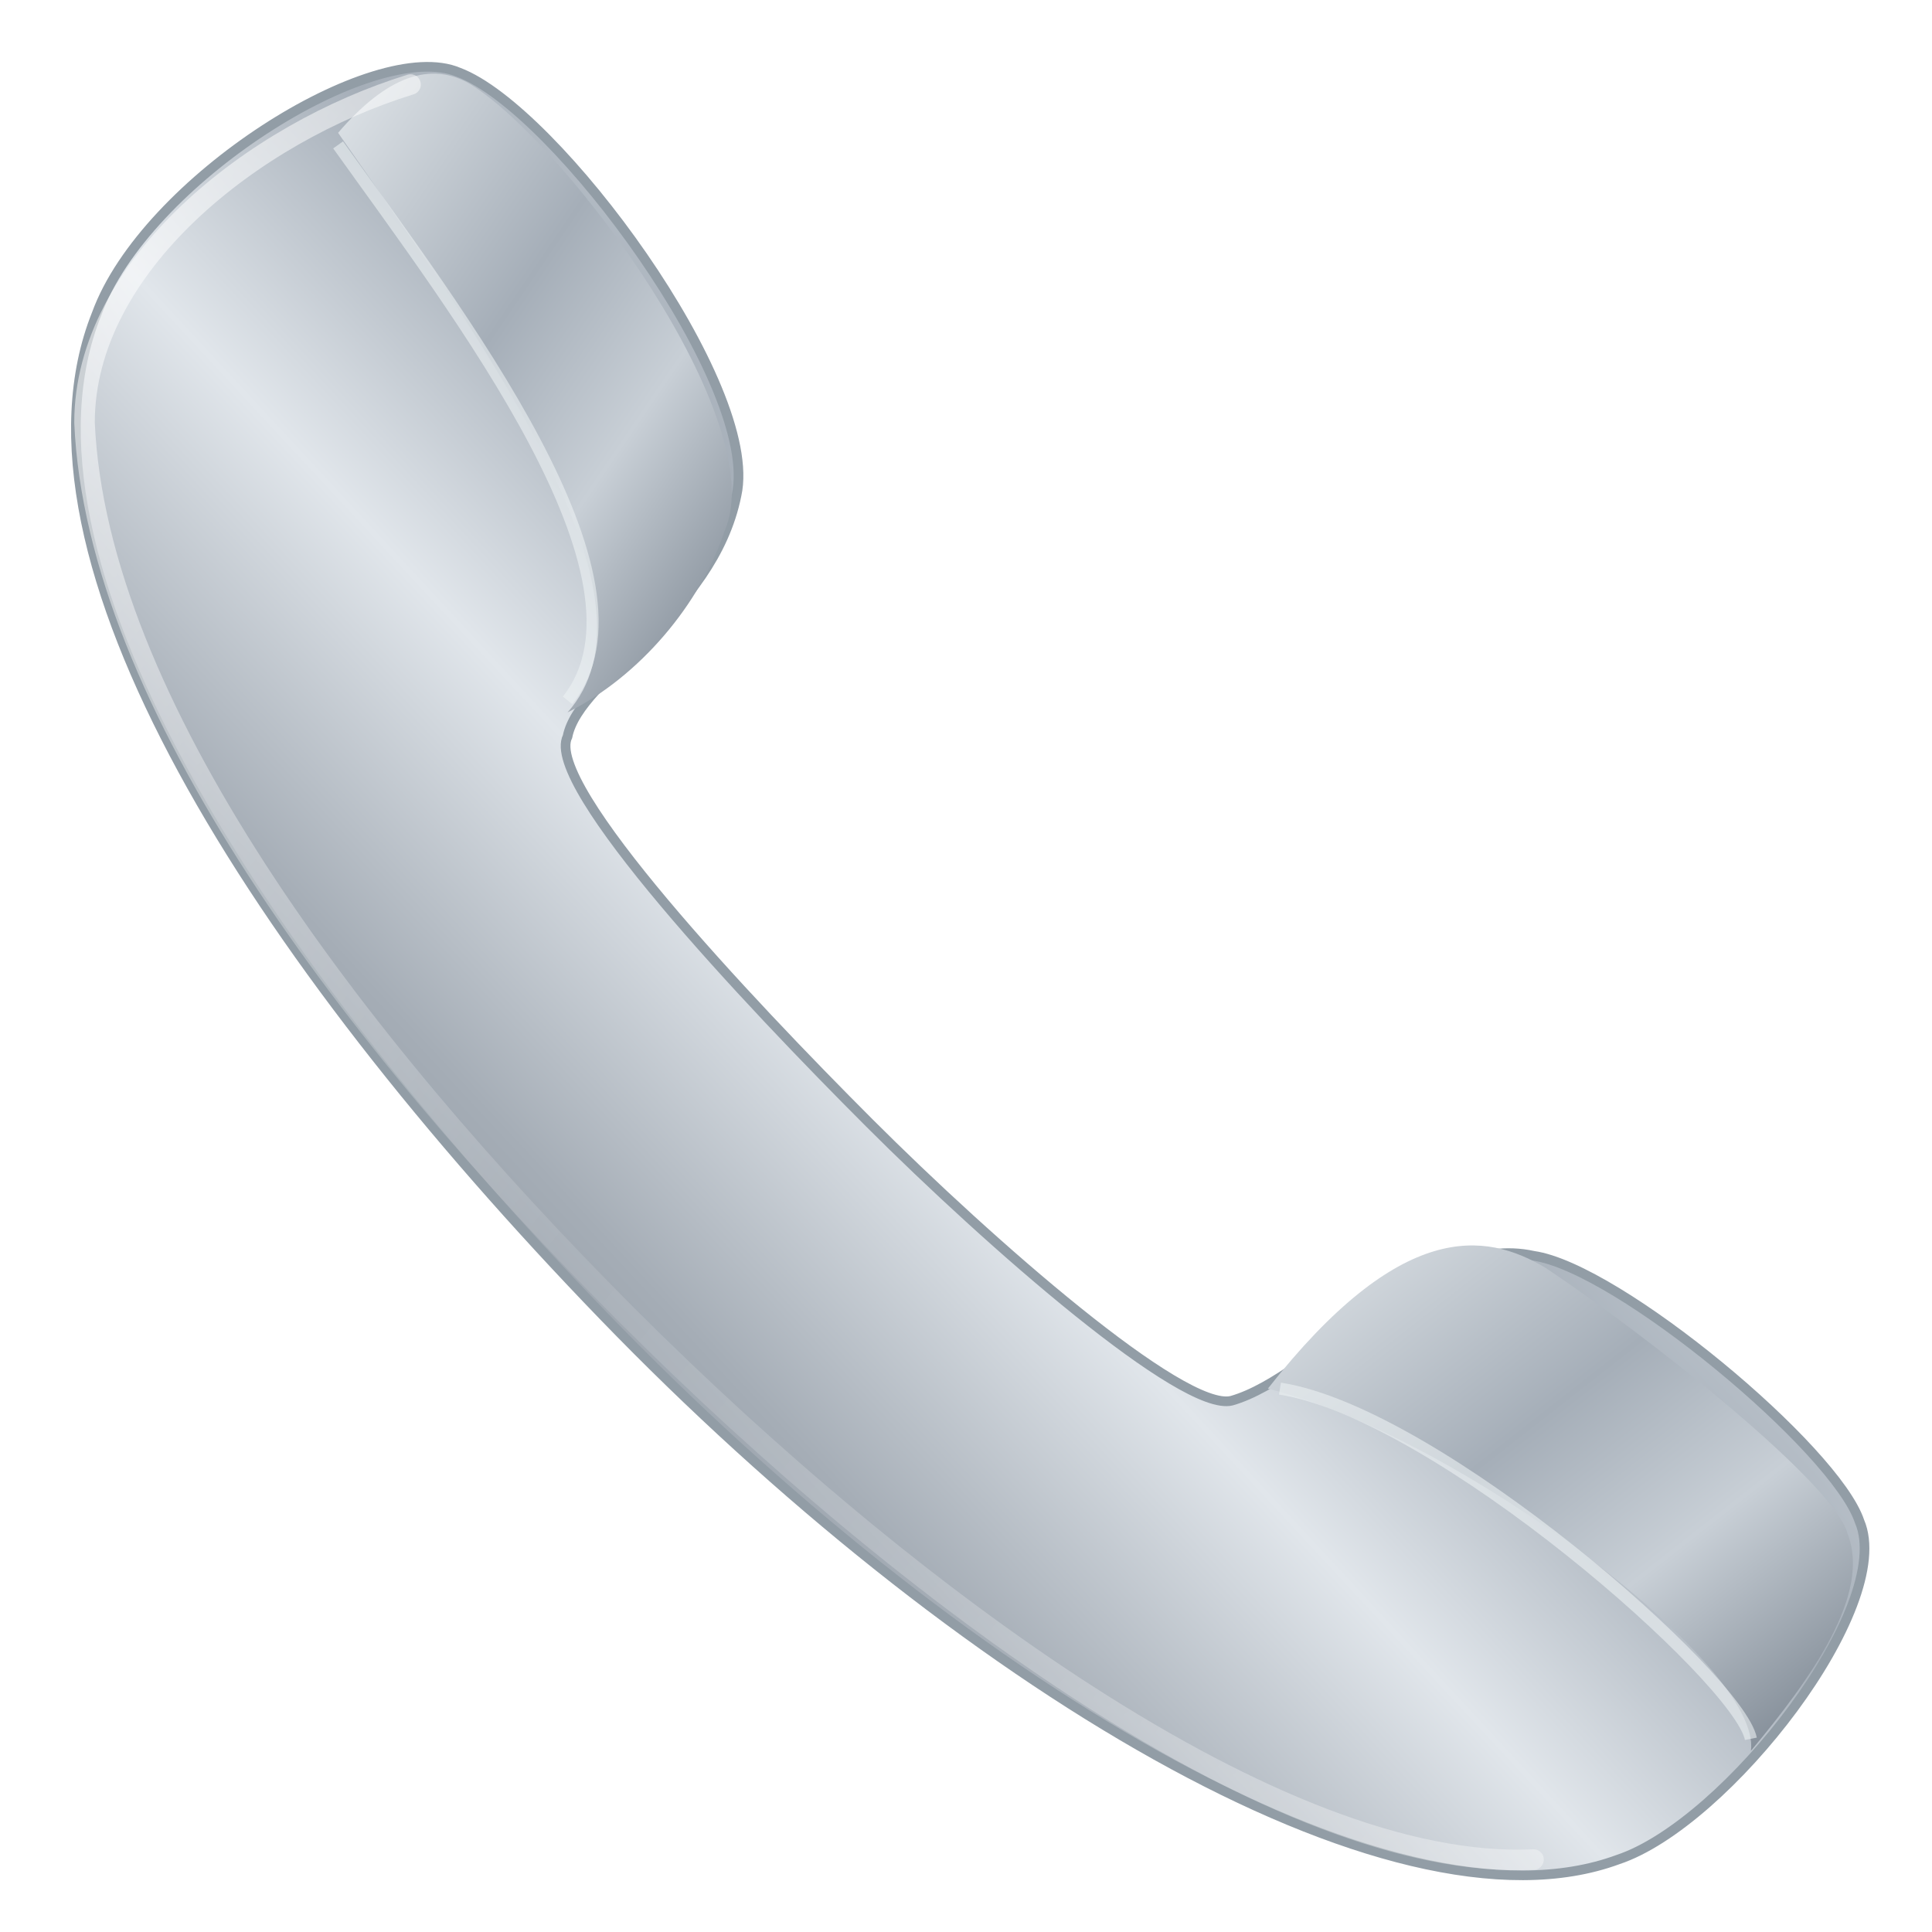
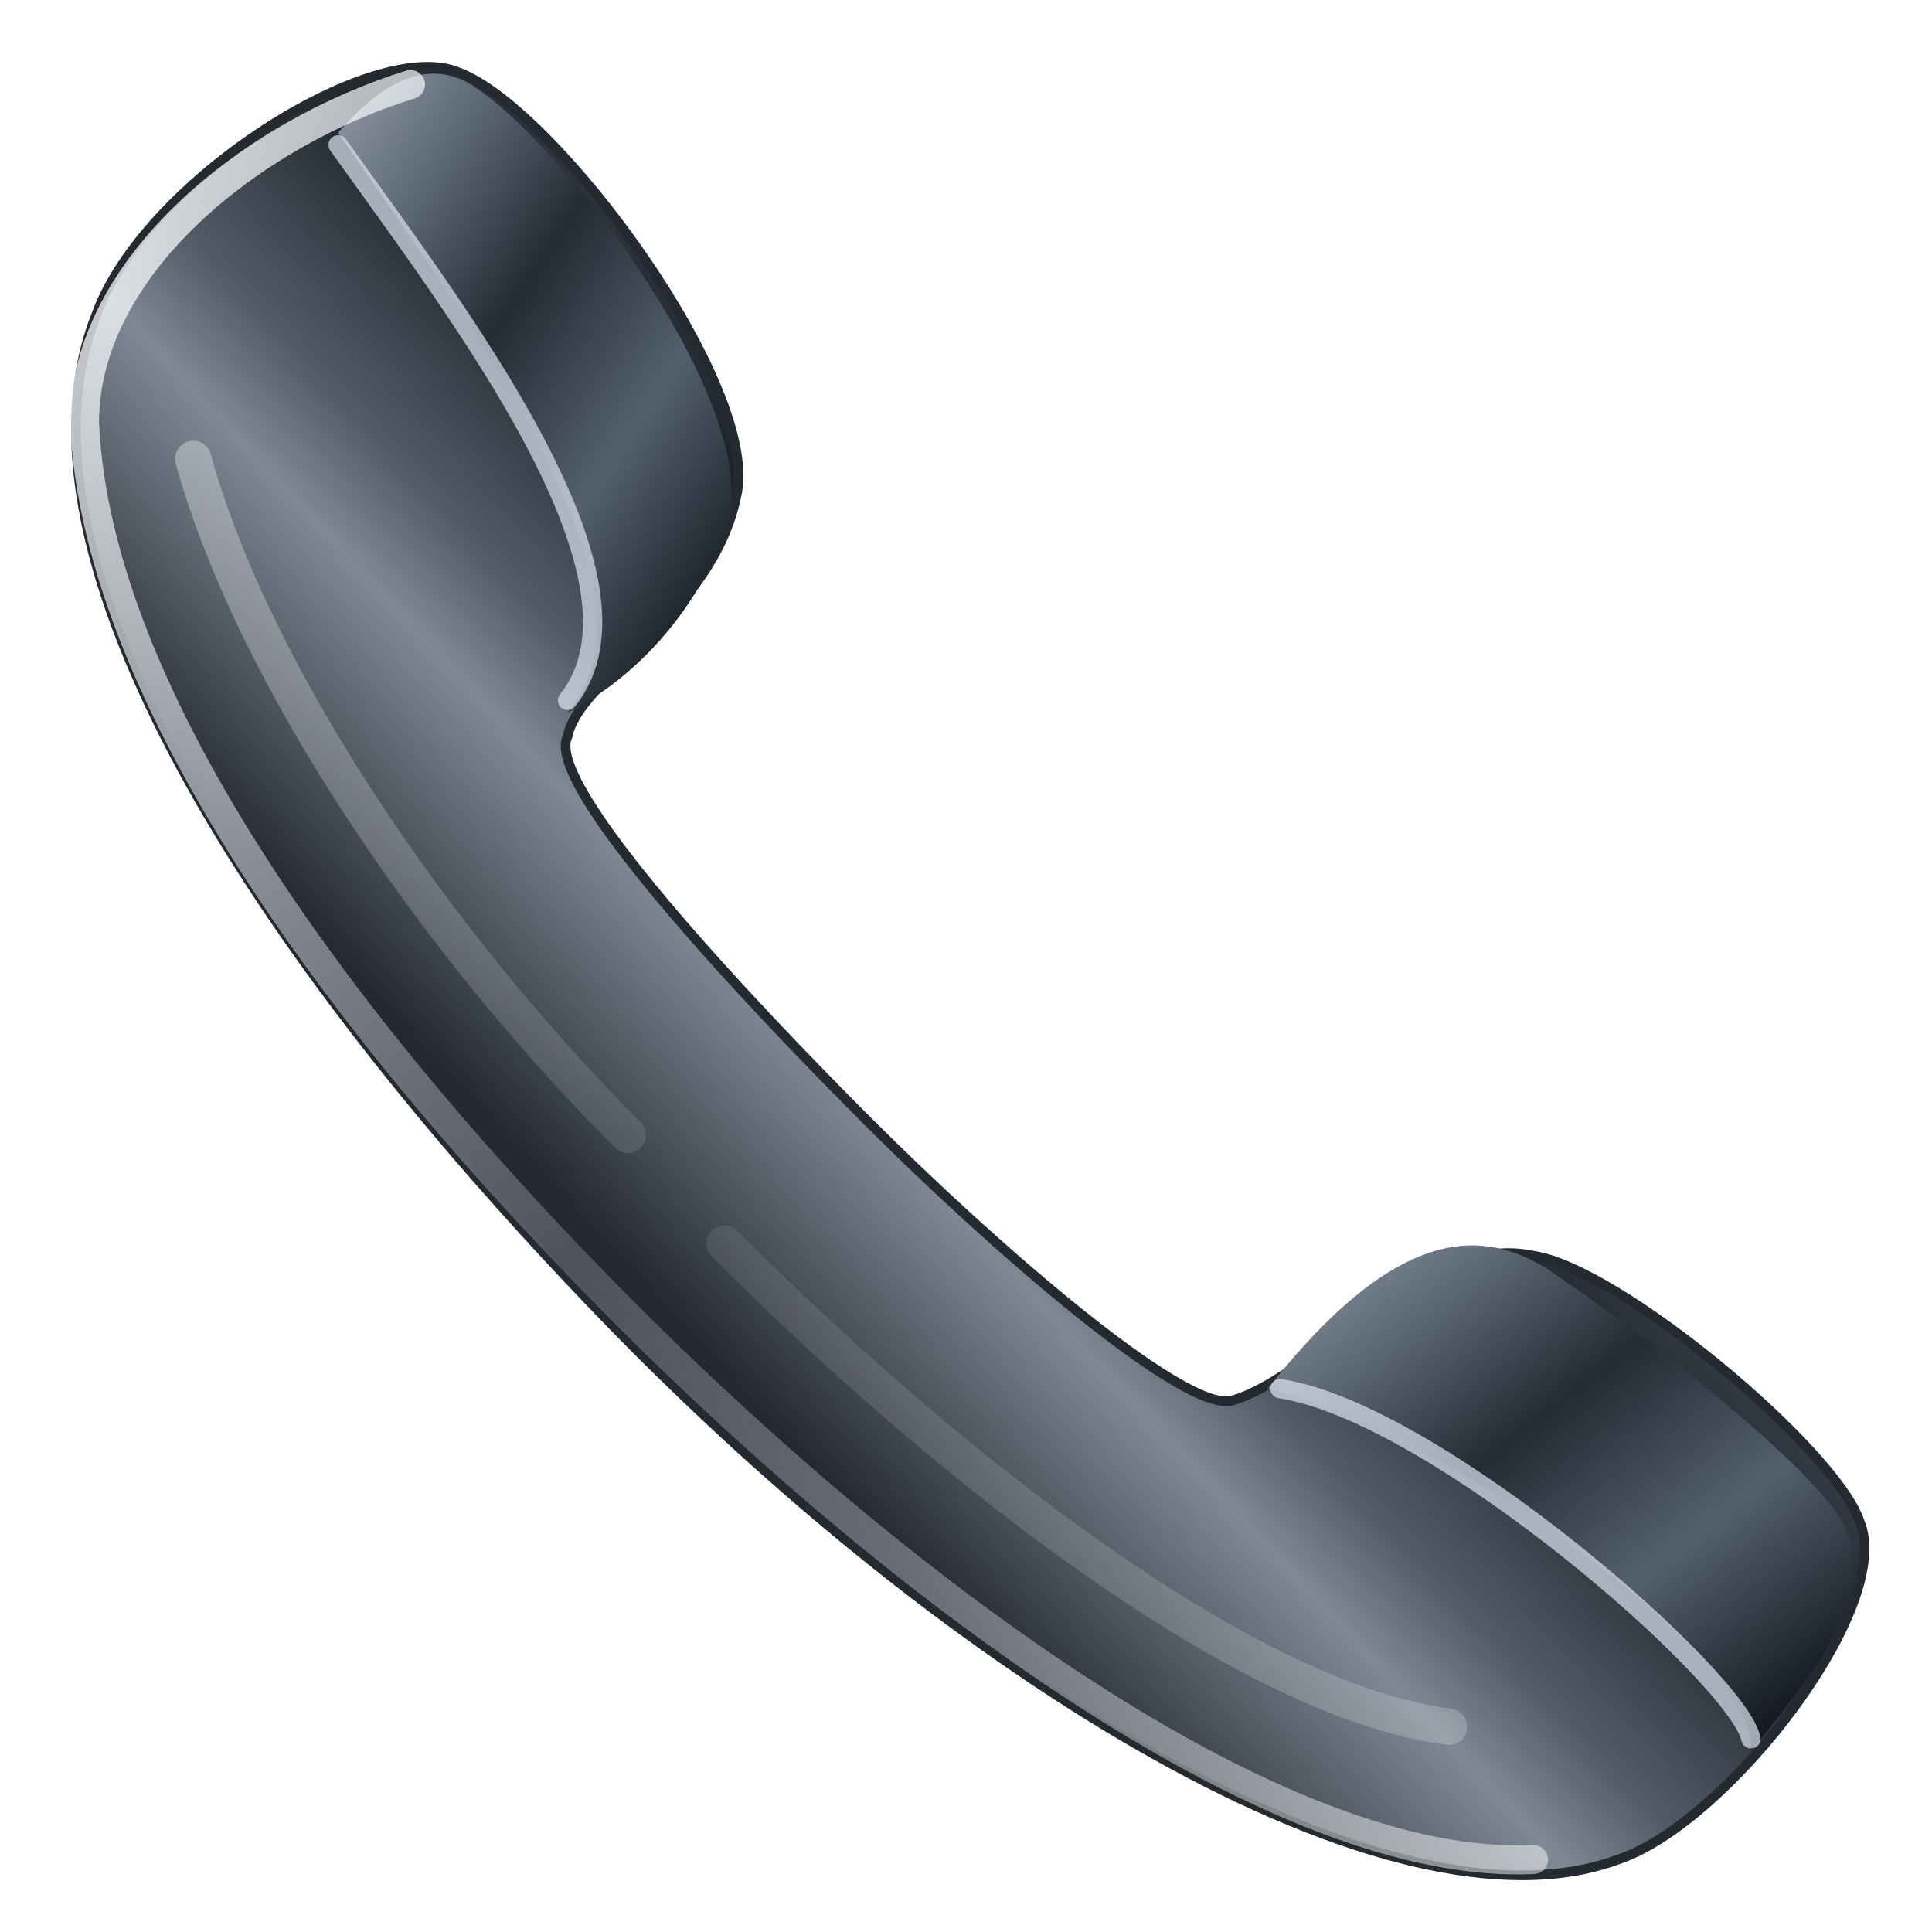
<svg xmlns="http://www.w3.org/2000/svg" width="1254" height="1254" viewBox="0 0 160 160">
  <defs>
    <linearGradient id="silver" x1=".1" y1=".8" x2=".8" y2=".15">
-       <stop stop-color="#737e88" />
-       <stop offset=".26" stop-color="#a5adb6" />
-       <stop offset=".44" stop-color="#e1e6eb" />
-       <stop offset=".61" stop-color="#a5aeb8" />
-       <stop offset=".8" stop-color="#ced5dc" />
-       <stop offset="1" stop-color="#929ca7" />
+       <stop stop-color="#090b0f" />
+       <stop offset=".26" stop-color="#252a31" />
+       <stop offset=".42" stop-color="#7f8996" />
+       <stop offset=".48" stop-color="#515b68" />
+       <stop offset=".61" stop-color="#1b2027" />
+       <stop offset=".8" stop-color="#56616f" />
+       <stop offset="1" stop-color="#12161c" />
    </linearGradient>
    <linearGradient id="cap" x1="0" y1="0" x2=".9" y2="1">
-       <stop stop-color="#e0e5e9" />
-       <stop offset=".42" stop-color="#a5aeb8" />
-       <stop offset=".68" stop-color="#c8cfd6" />
-       <stop offset="1" stop-color="#7f8994" />
+       <stop stop-color="#929ca9" />
+       <stop offset=".22" stop-color="#596471" />
+       <stop offset=".42" stop-color="#242b34" />
+       <stop offset=".68" stop-color="#54606e" />
+       <stop offset="1" stop-color="#090d13" />
    </linearGradient>
    <linearGradient id="shine" x1="0" y1="0" x2="1" y2="1">
-       <stop stop-color="#fff" stop-opacity=".6" />
-       <stop offset=".5" stop-color="#fff" stop-opacity=".1" />
-       <stop offset="1" stop-color="#fff" stop-opacity=".35" />
+       <stop stop-color="#fff" stop-opacity=".82" />
+       <stop offset=".5" stop-color="#e5eefb" stop-opacity=".22" />
+       <stop offset="1" stop-color="#fff" stop-opacity=".5" />
    </linearGradient>
  </defs>
-   <path d="M38 6c-7-3-26 9-30 20-8 20 13 53 42 83s65 52 84 45c9-3 23-21 20-28-2-6-20-21-27-22-9-2-18 10-25 12-4 1-20-13-30-23S45 65 47 61c1-5 12-10 14-20 2-9-15-32-23-35Z" fill="url(#silver)" stroke="#929da6" stroke-width=".8" />
+   <path d="M38 6c-7-3-26 9-30 20-8 20 13 53 42 83s65 52 84 45c9-3 23-21 20-28-2-6-20-21-27-22-9-2-18 10-25 12-4 1-20-13-30-23S45 65 47 61c1-5 12-10 14-20 2-9-15-32-23-35Z" fill="url(#silver)" stroke="#252a31" stroke-width=".8" />
  <path d="M28 11q6-7 11-4c8 5 25 28 21 37-2 6-7 12-13 15 8-9-5-28-19-48Z" fill="url(#cap)" />
  <path d="M105 115c11-14 18-13 23-10 9 6 24 18 25 22 2 5-3 12-8 18 1-7-24-26-40-30Z" fill="url(#cap)" />
-   <path d="M28 12c10 14 27 36 19 46m59 57c13 2 38 24 39 29" fill="none" stroke="#edf1f4" stroke-opacity=".6" stroke-width="1" />
-   <path d="M34 7C21 11 7 22 7 35c1 23 22 51 45 74s54 46 75 45" fill="none" stroke="url(#shine)" stroke-width="1.7" stroke-linecap="round" />
+   <path d="M28 12c10 14 27 36 19 46m59 57c13 2 38 24 39 29" fill="none" stroke="#dce5f0" stroke-opacity=".7" stroke-width="1.6" stroke-linecap="round" />
+   <path d="M34 7C21 11 7 22 7 35c1 23 22 51 45 74s54 46 75 45" fill="none" stroke="url(#shine)" stroke-width="2.4" stroke-linecap="round" />
+   <path d="M16 38c5 18 20 40 36 56m8 9c20 20 44 38 60 40" fill="none" stroke="url(#shine)" stroke-width="3" stroke-linecap="round" opacity=".42" />
</svg>
